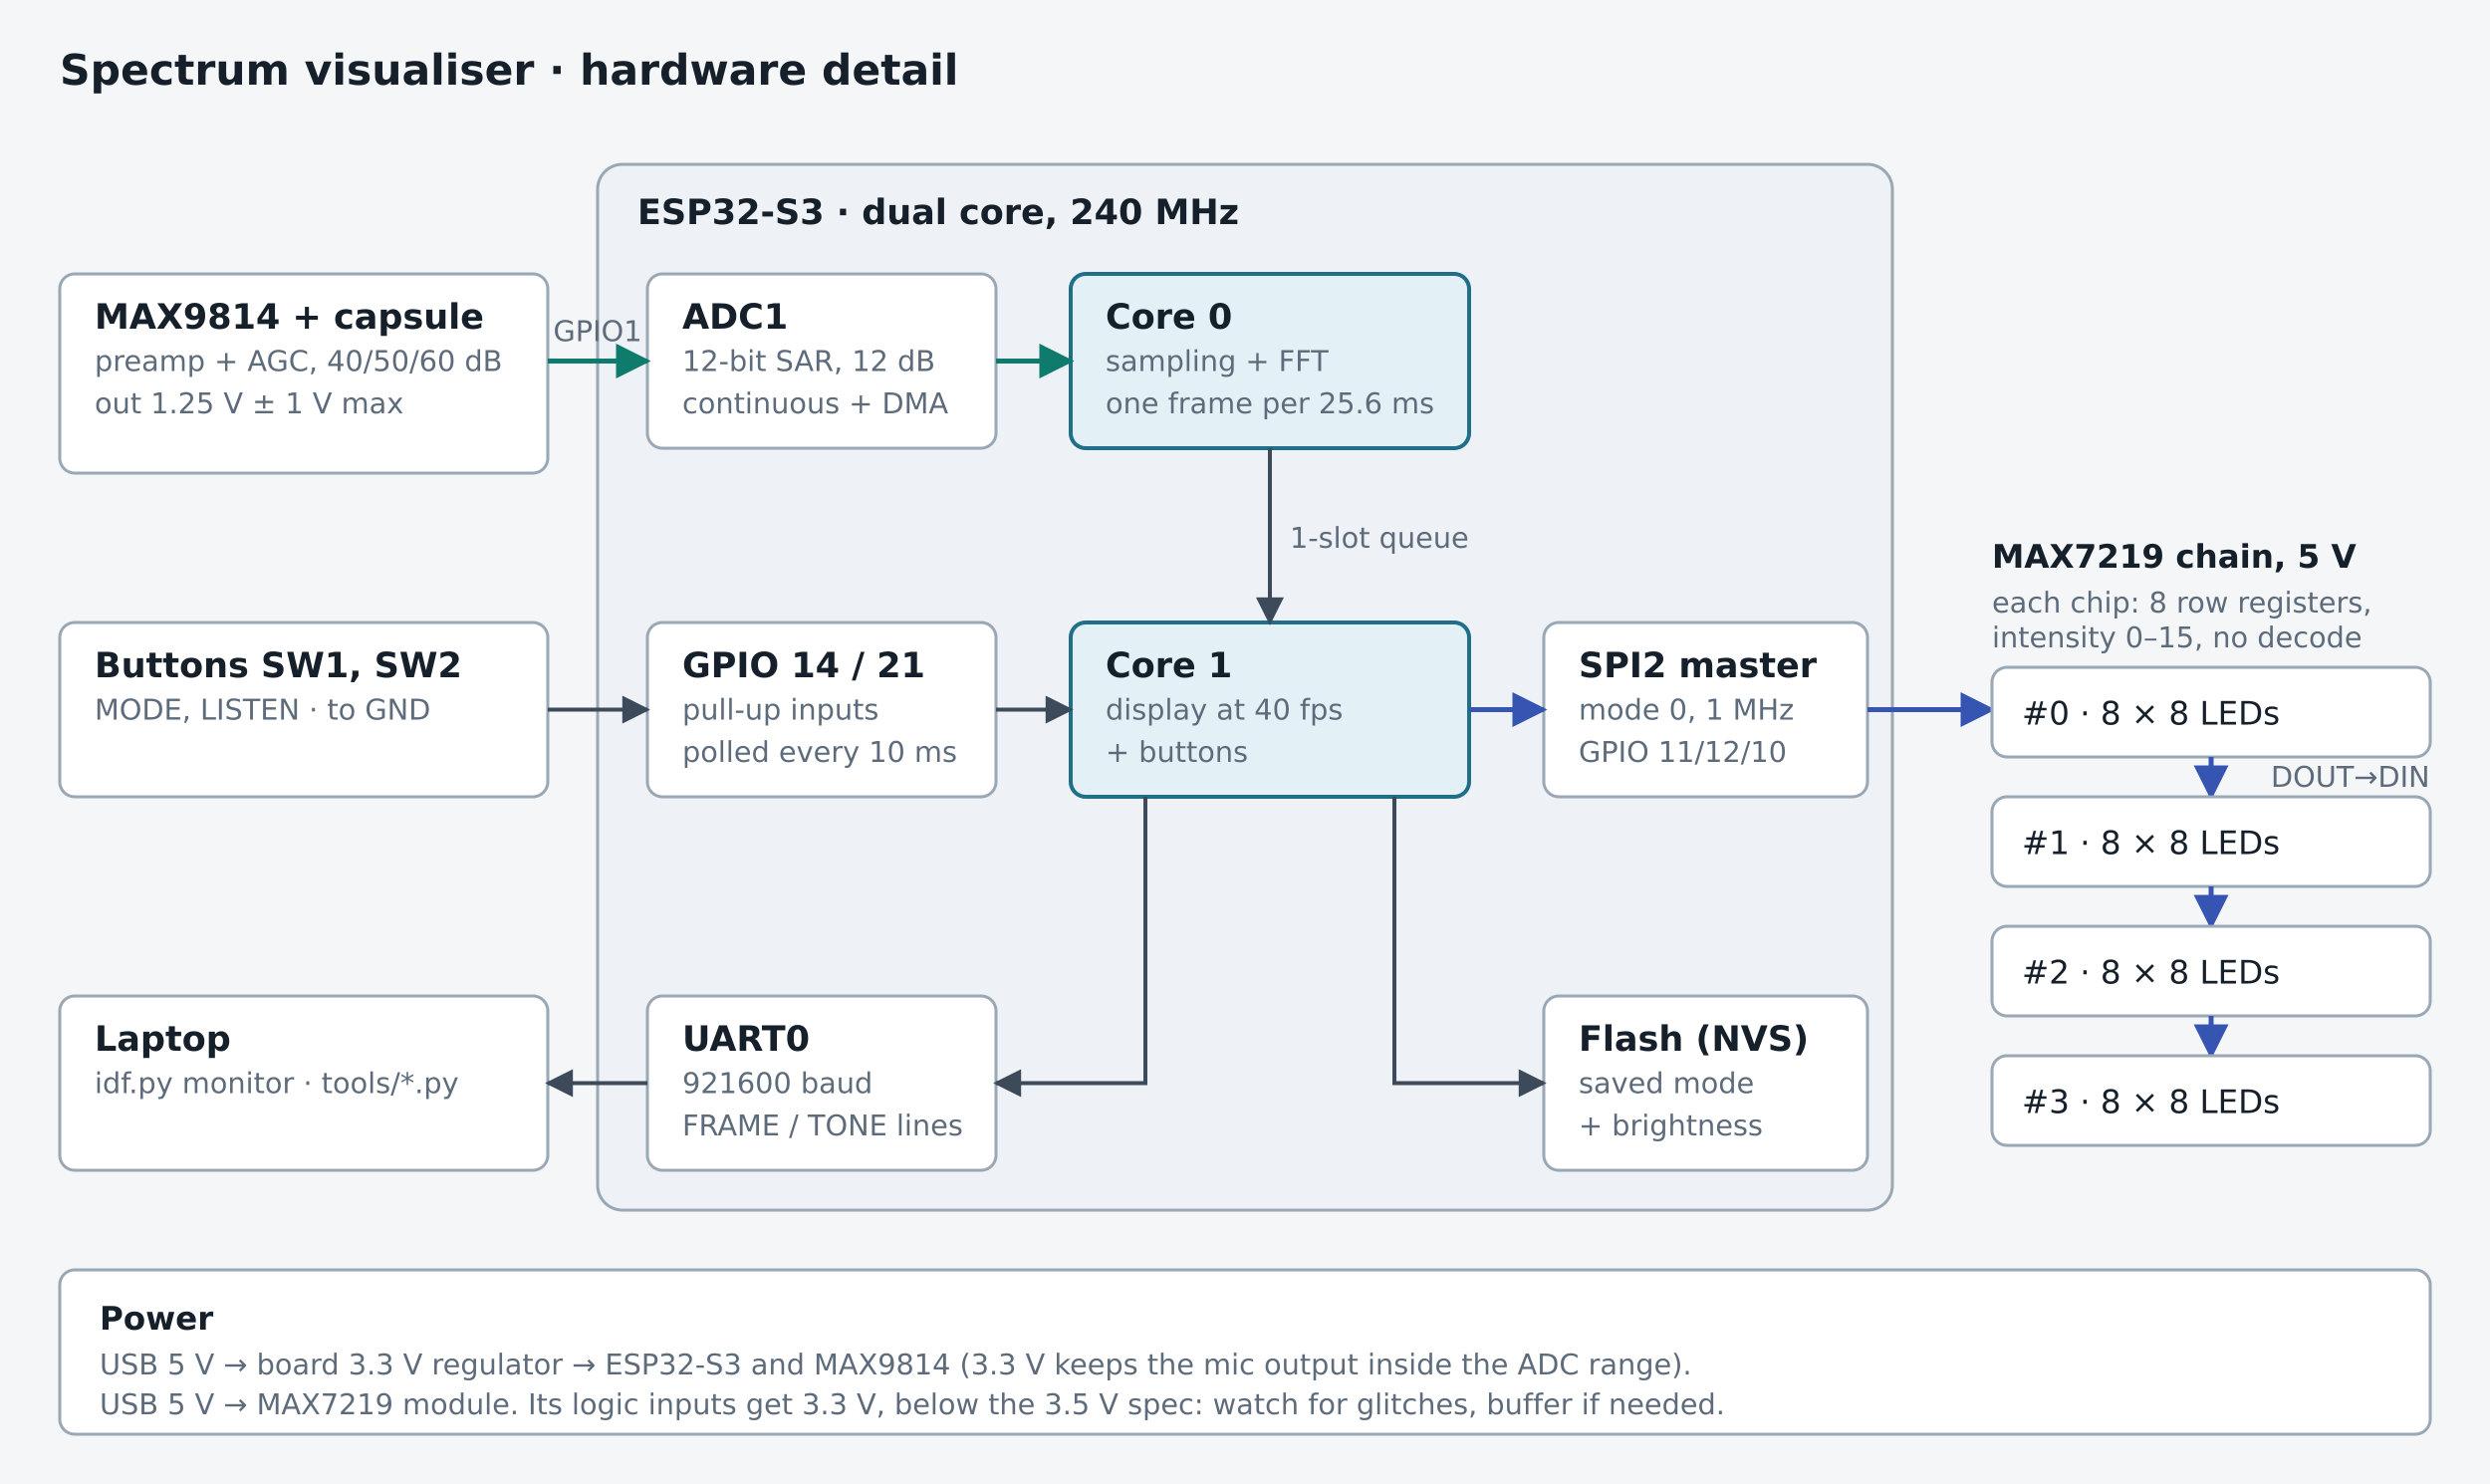
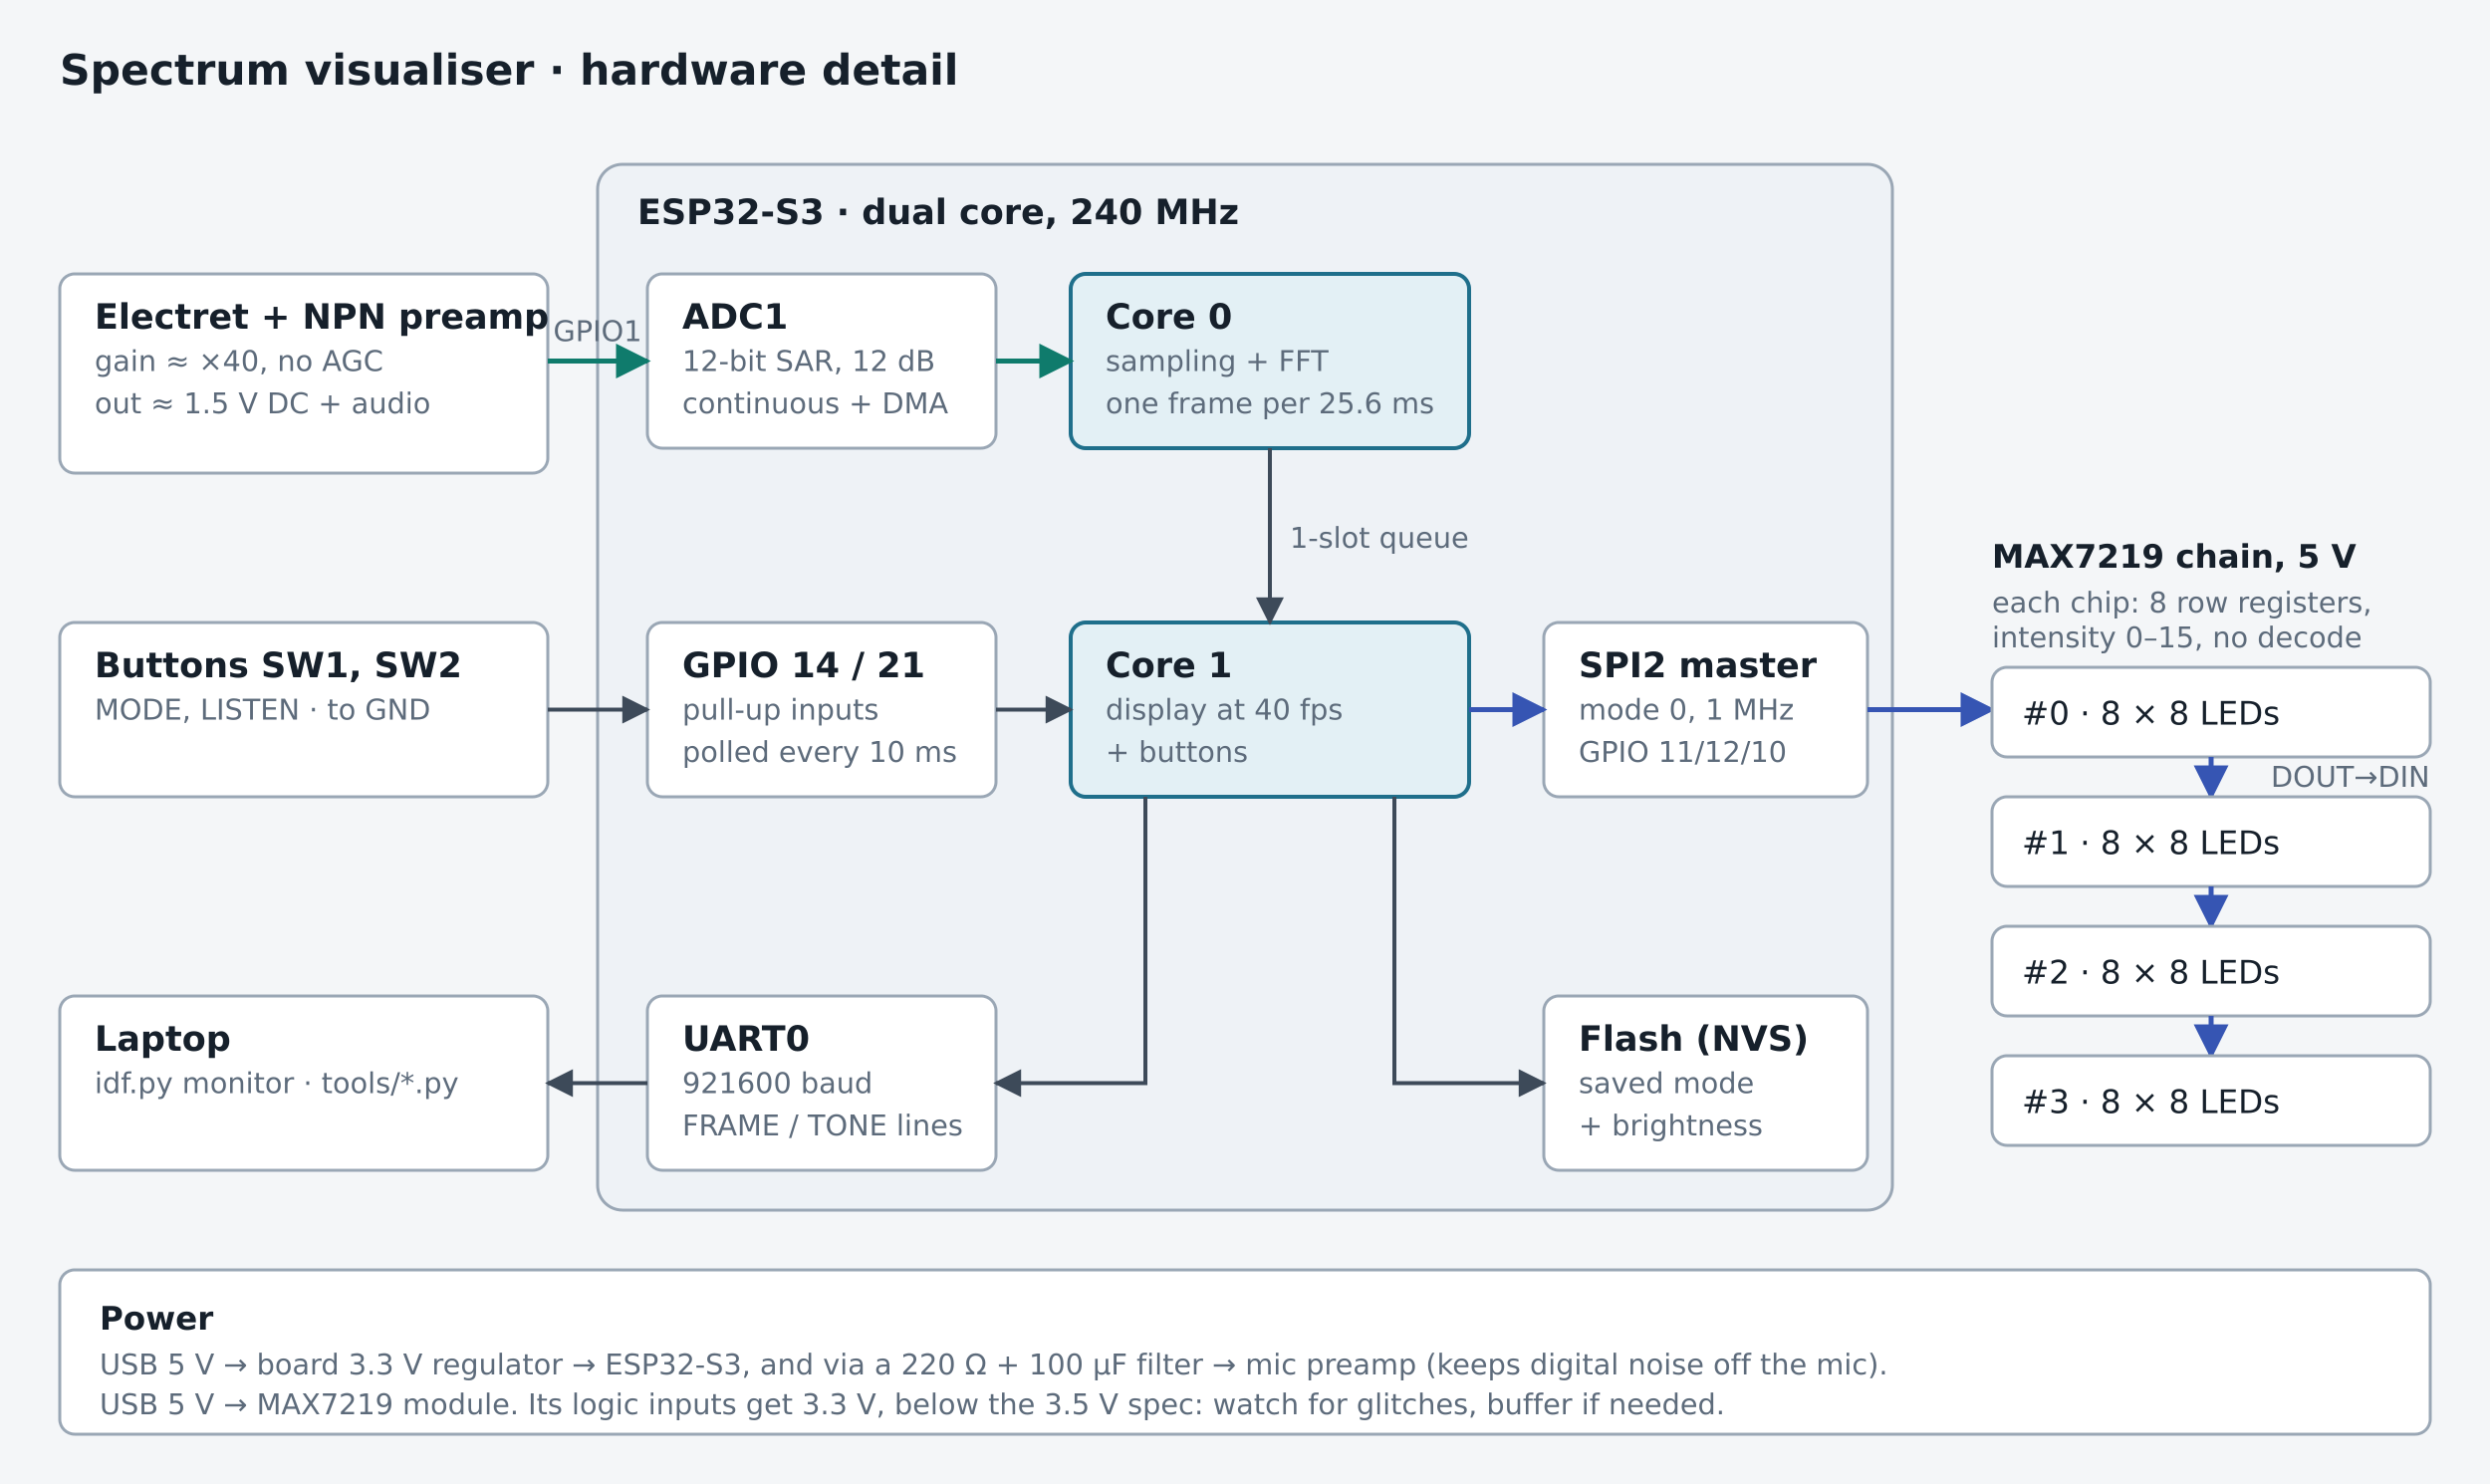
<svg xmlns="http://www.w3.org/2000/svg" viewBox="0 0 1000 596" width="1000" height="596" role="img" aria-label="Spectrum visualiser · hardware detail">
  <defs>
    <marker id="ar-ink" viewBox="0 0 10 10" refX="9" refY="5" markerWidth="7" markerHeight="7" orient="auto-start-reverse">
      <path d="M0 0L10 5L0 10z" class="mk" />
    </marker>
    <marker id="ar-sig" viewBox="0 0 10 10" refX="9" refY="5" markerWidth="7" markerHeight="7" orient="auto-start-reverse">
      <path d="M0 0L10 5L0 10z" class="mk-sig" />
    </marker>
    <marker id="ar-spi" viewBox="0 0 10 10" refX="9" refY="5" markerWidth="7" markerHeight="7" orient="auto-start-reverse">
      <path d="M0 0L10 5L0 10z" class="mk-spi" />
    </marker>
  </defs>
  <style>
.t{fill:#16202b;font:13px 'IBM Plex Sans','DejaVu Sans',Arial,sans-serif}
.th{fill:#16202b;font:600 17px 'IBM Plex Sans','DejaVu Sans',Arial,sans-serif}
.tb{fill:#16202b;font:600 14px 'IBM Plex Sans','DejaVu Sans',Arial,sans-serif}
.tb2{fill:#16202b;font:600 13px 'IBM Plex Sans','DejaVu Sans',Arial,sans-serif}
.ts{fill:#5d6b7b;font:11.5px 'IBM Plex Sans','DejaVu Sans',Arial,sans-serif}
.tm{fill:#16202b;font:12px 'IBM Plex Mono','DejaVu Sans Mono',Consolas,monospace}
.tmb{fill:#16202b;font:600 12.5px 'IBM Plex Mono','DejaVu Sans Mono',Consolas,monospace}
.bx{fill:#ffffff;stroke:#9aa7b5;stroke-width:1.2}
.bx-acc{fill:#e3f0f5;stroke:#1f6f8b;stroke-width:1.6}
.bx-dash{fill:none;stroke:#9aa7b5;stroke-width:1.2;stroke-dasharray:6 4}
.ctr{fill:#eef2f6;stroke:#9aa7b5;stroke-width:1.2}
.q{fill:#fff7e0;stroke:#b98a12}
.pill{fill:#ffffff;stroke:#9aa7b5;stroke-width:1.2}
.res{fill:#ffffff;stroke:#3d4a59;stroke-width:1.5}
.cap{fill:none;stroke:#3d4a59;stroke-width:1.5}
.grid{fill:#16181b;stroke:#9aa7b5}
.led{fill:#c8302c}
.pin{fill:#ffffff;stroke:#3d4a59;stroke-width:1.5}
.w{fill:none;stroke:#3d4a59;stroke-width:1.6}
.w-ink2{stroke:#3d4a59}
.w-sig{stroke:#0f7b6c;stroke-width:2}
.w-spi{stroke:#3655b3;stroke-width:2}
.w-p3{stroke:#c2410c;stroke-width:2}
.w-p5{stroke:#b3261e;stroke-width:2}
.w-gnd{stroke:#55606d}
.dash{stroke-dasharray:6 4}
.dot{fill:#3d4a59}
.mk{fill:#3d4a59}
.mk-sig{fill:#0f7b6c}
.mk-spi{fill:#3655b3}
</style>
  <rect width="100%" height="100%" fill="#f4f6f8" />
  <text x="24" y="34" class="th">Spectrum visualiser · hardware detail</text>
  <rect x="240" y="66" width="520" height="420" rx="10" class="ctr" />
  <text x="256" y="90" class="tb">ESP32-S3 · dual core, 240 MHz</text>
  <rect x="24" y="110" width="196" height="80" rx="6" class="bx" />
-   <text x="38" y="132" class="tb">MAX9814 + capsule</text>
-   <text x="38" y="149" class="ts">preamp + AGC, 40/50/60 dB</text>
-   <text x="38" y="166" class="ts">out 1.25 V ± 1 V max</text>
+   <text x="38" y="132" class="tb">Electret + NPN preamp</text>
+   <text x="38" y="149" class="ts">gain ≈ ×40, no AGC</text>
+   <text x="38" y="166" class="ts">out ≈ 1.5 V DC + audio</text>
  <rect x="24" y="250" width="196" height="70" rx="6" class="bx" />
  <text x="38" y="272" class="tb">Buttons SW1, SW2</text>
  <text x="38" y="289" class="ts">MODE, LISTEN · to GND</text>
  <rect x="24" y="400" width="196" height="70" rx="6" class="bx" />
  <text x="38" y="422" class="tb">Laptop</text>
  <text x="38" y="439" class="ts">idf.py monitor · tools/*.py</text>
  <rect x="260" y="110" width="140" height="70" rx="6" class="bx" />
  <text x="274" y="132" class="tb">ADC1</text>
  <text x="274" y="149" class="ts">12-bit SAR, 12 dB</text>
  <text x="274" y="166" class="ts">continuous + DMA</text>
  <rect x="430" y="110" width="160" height="70" rx="6" class="bx bx-acc" />
  <text x="444" y="132" class="tb">Core 0</text>
  <text x="444" y="149" class="ts">sampling + FFT</text>
  <text x="444" y="166" class="ts">one frame per 25.6 ms</text>
  <rect x="260" y="250" width="140" height="70" rx="6" class="bx" />
  <text x="274" y="272" class="tb">GPIO 14 / 21</text>
  <text x="274" y="289" class="ts">pull-up inputs</text>
  <text x="274" y="306" class="ts">polled every 10 ms</text>
  <rect x="430" y="250" width="160" height="70" rx="6" class="bx bx-acc" />
  <text x="444" y="272" class="tb">Core 1</text>
  <text x="444" y="289" class="ts">display at 40 fps</text>
  <text x="444" y="306" class="ts">+ buttons</text>
  <rect x="620" y="250" width="130" height="70" rx="6" class="bx" />
  <text x="634" y="272" class="tb">SPI2 master</text>
  <text x="634" y="289" class="ts">mode 0, 1 MHz</text>
  <text x="634" y="306" class="ts">GPIO 11/12/10</text>
  <rect x="260" y="400" width="140" height="70" rx="6" class="bx" />
  <text x="274" y="422" class="tb">UART0</text>
  <text x="274" y="439" class="ts">921600 baud</text>
  <text x="274" y="456" class="ts">FRAME / TONE lines</text>
  <rect x="620" y="400" width="130" height="70" rx="6" class="bx" />
  <text x="634" y="422" class="tb">Flash (NVS)</text>
  <text x="634" y="439" class="ts">saved mode</text>
  <text x="634" y="456" class="ts">+ brightness</text>
  <path d="M220 145L260 145" class="w w-sig" marker-end="url(#ar-sig)" />
  <text x="240" y="137" class="ts" text-anchor="middle">GPIO1</text>
  <path d="M400 145L430 145" class="w w-sig" marker-end="url(#ar-sig)" />
  <path d="M510 180L510 250" class="w w-ink2" marker-end="url(#ar-ink)" />
  <text x="518" y="220" class="ts">1-slot queue</text>
  <path d="M220 285L260 285" class="w w-ink2" marker-end="url(#ar-ink)" />
  <path d="M400 285L430 285" class="w w-ink2" marker-end="url(#ar-ink)" />
  <path d="M590 285L620 285" class="w w-spi" marker-end="url(#ar-spi)" />
  <path d="M750 285L800 285" class="w w-spi" marker-end="url(#ar-spi)" />
  <path d="M560 320L560 435L620 435" class="w w-ink2" marker-end="url(#ar-ink)" />
  <path d="M460 320L460 435L400 435" class="w w-ink2" marker-end="url(#ar-ink)" />
  <path d="M260 435L220 435" class="w w-ink2" marker-end="url(#ar-ink)" />
  <text x="800" y="228" class="tb2">MAX7219 chain, 5 V</text>
  <text x="800" y="246" class="ts">each chip: 8 row registers,</text>
  <text x="800" y="260" class="ts">intensity 0–15, no decode</text>
  <rect x="800" y="268" width="176" height="36" rx="6" class="bx" />
  <text x="812" y="291" class="t">#0 · 8 × 8 LEDs</text>
  <path d="M888 304L888 320" class="w w-spi" marker-end="url(#ar-spi)" />
  <rect x="800" y="320" width="176" height="36" rx="6" class="bx" />
  <text x="812" y="343" class="t">#1 · 8 × 8 LEDs</text>
  <path d="M888 356L888 372" class="w w-spi" marker-end="url(#ar-spi)" />
  <rect x="800" y="372" width="176" height="36" rx="6" class="bx" />
  <text x="812" y="395" class="t">#2 · 8 × 8 LEDs</text>
  <path d="M888 408L888 424" class="w w-spi" marker-end="url(#ar-spi)" />
  <rect x="800" y="424" width="176" height="36" rx="6" class="bx" />
  <text x="812" y="447" class="t">#3 · 8 × 8 LEDs</text>
  <text x="912" y="316" class="ts">DOUT→DIN</text>
  <rect x="24" y="510" width="952" height="66" rx="6" class="bx" />
  <text x="40" y="534" class="tb2">Power</text>
-   <text x="40" y="552" class="ts">USB 5 V → board 3.3 V regulator → ESP32-S3 and MAX9814 (3.3 V keeps the mic output inside the ADC range).</text>
+   <text x="40" y="552" class="ts">USB 5 V → board 3.3 V regulator → ESP32-S3, and via a 220 Ω + 100 µF filter → mic preamp (keeps digital noise off the mic).</text>
  <text x="40" y="568" class="ts">USB 5 V → MAX7219 module. Its logic inputs get 3.3 V, below the 3.5 V spec: watch for glitches, buffer if needed.</text>
</svg>
